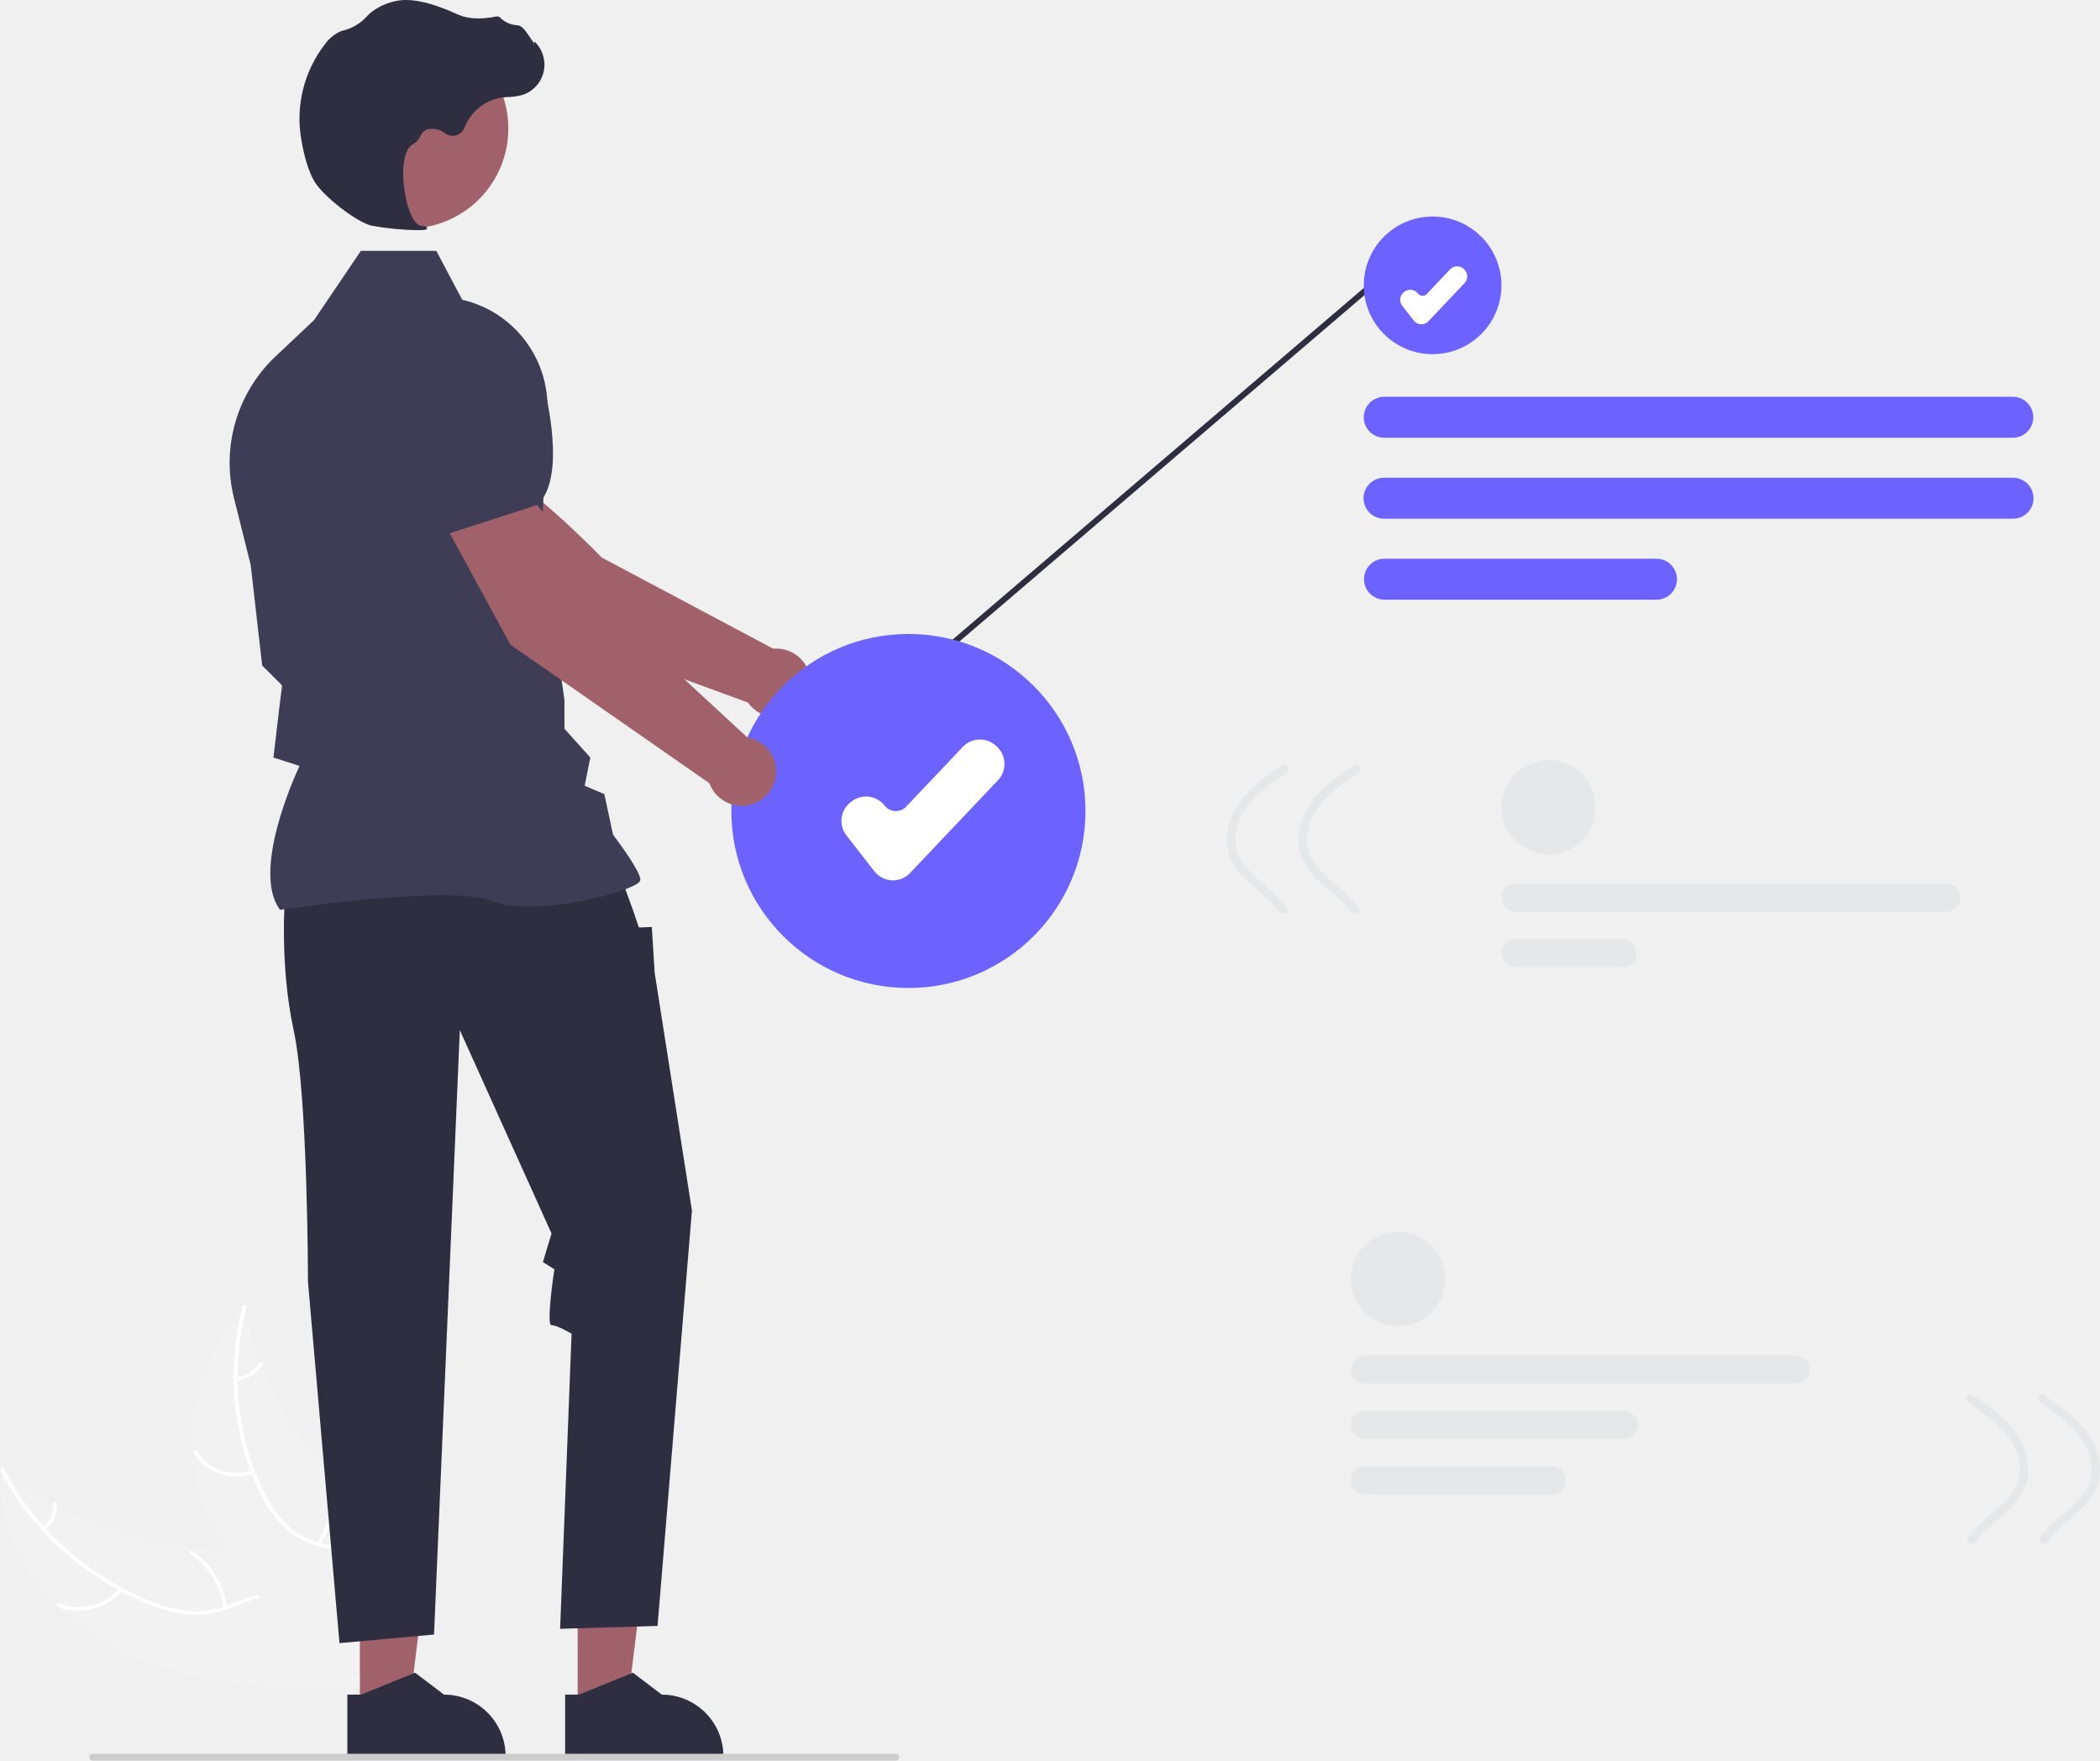
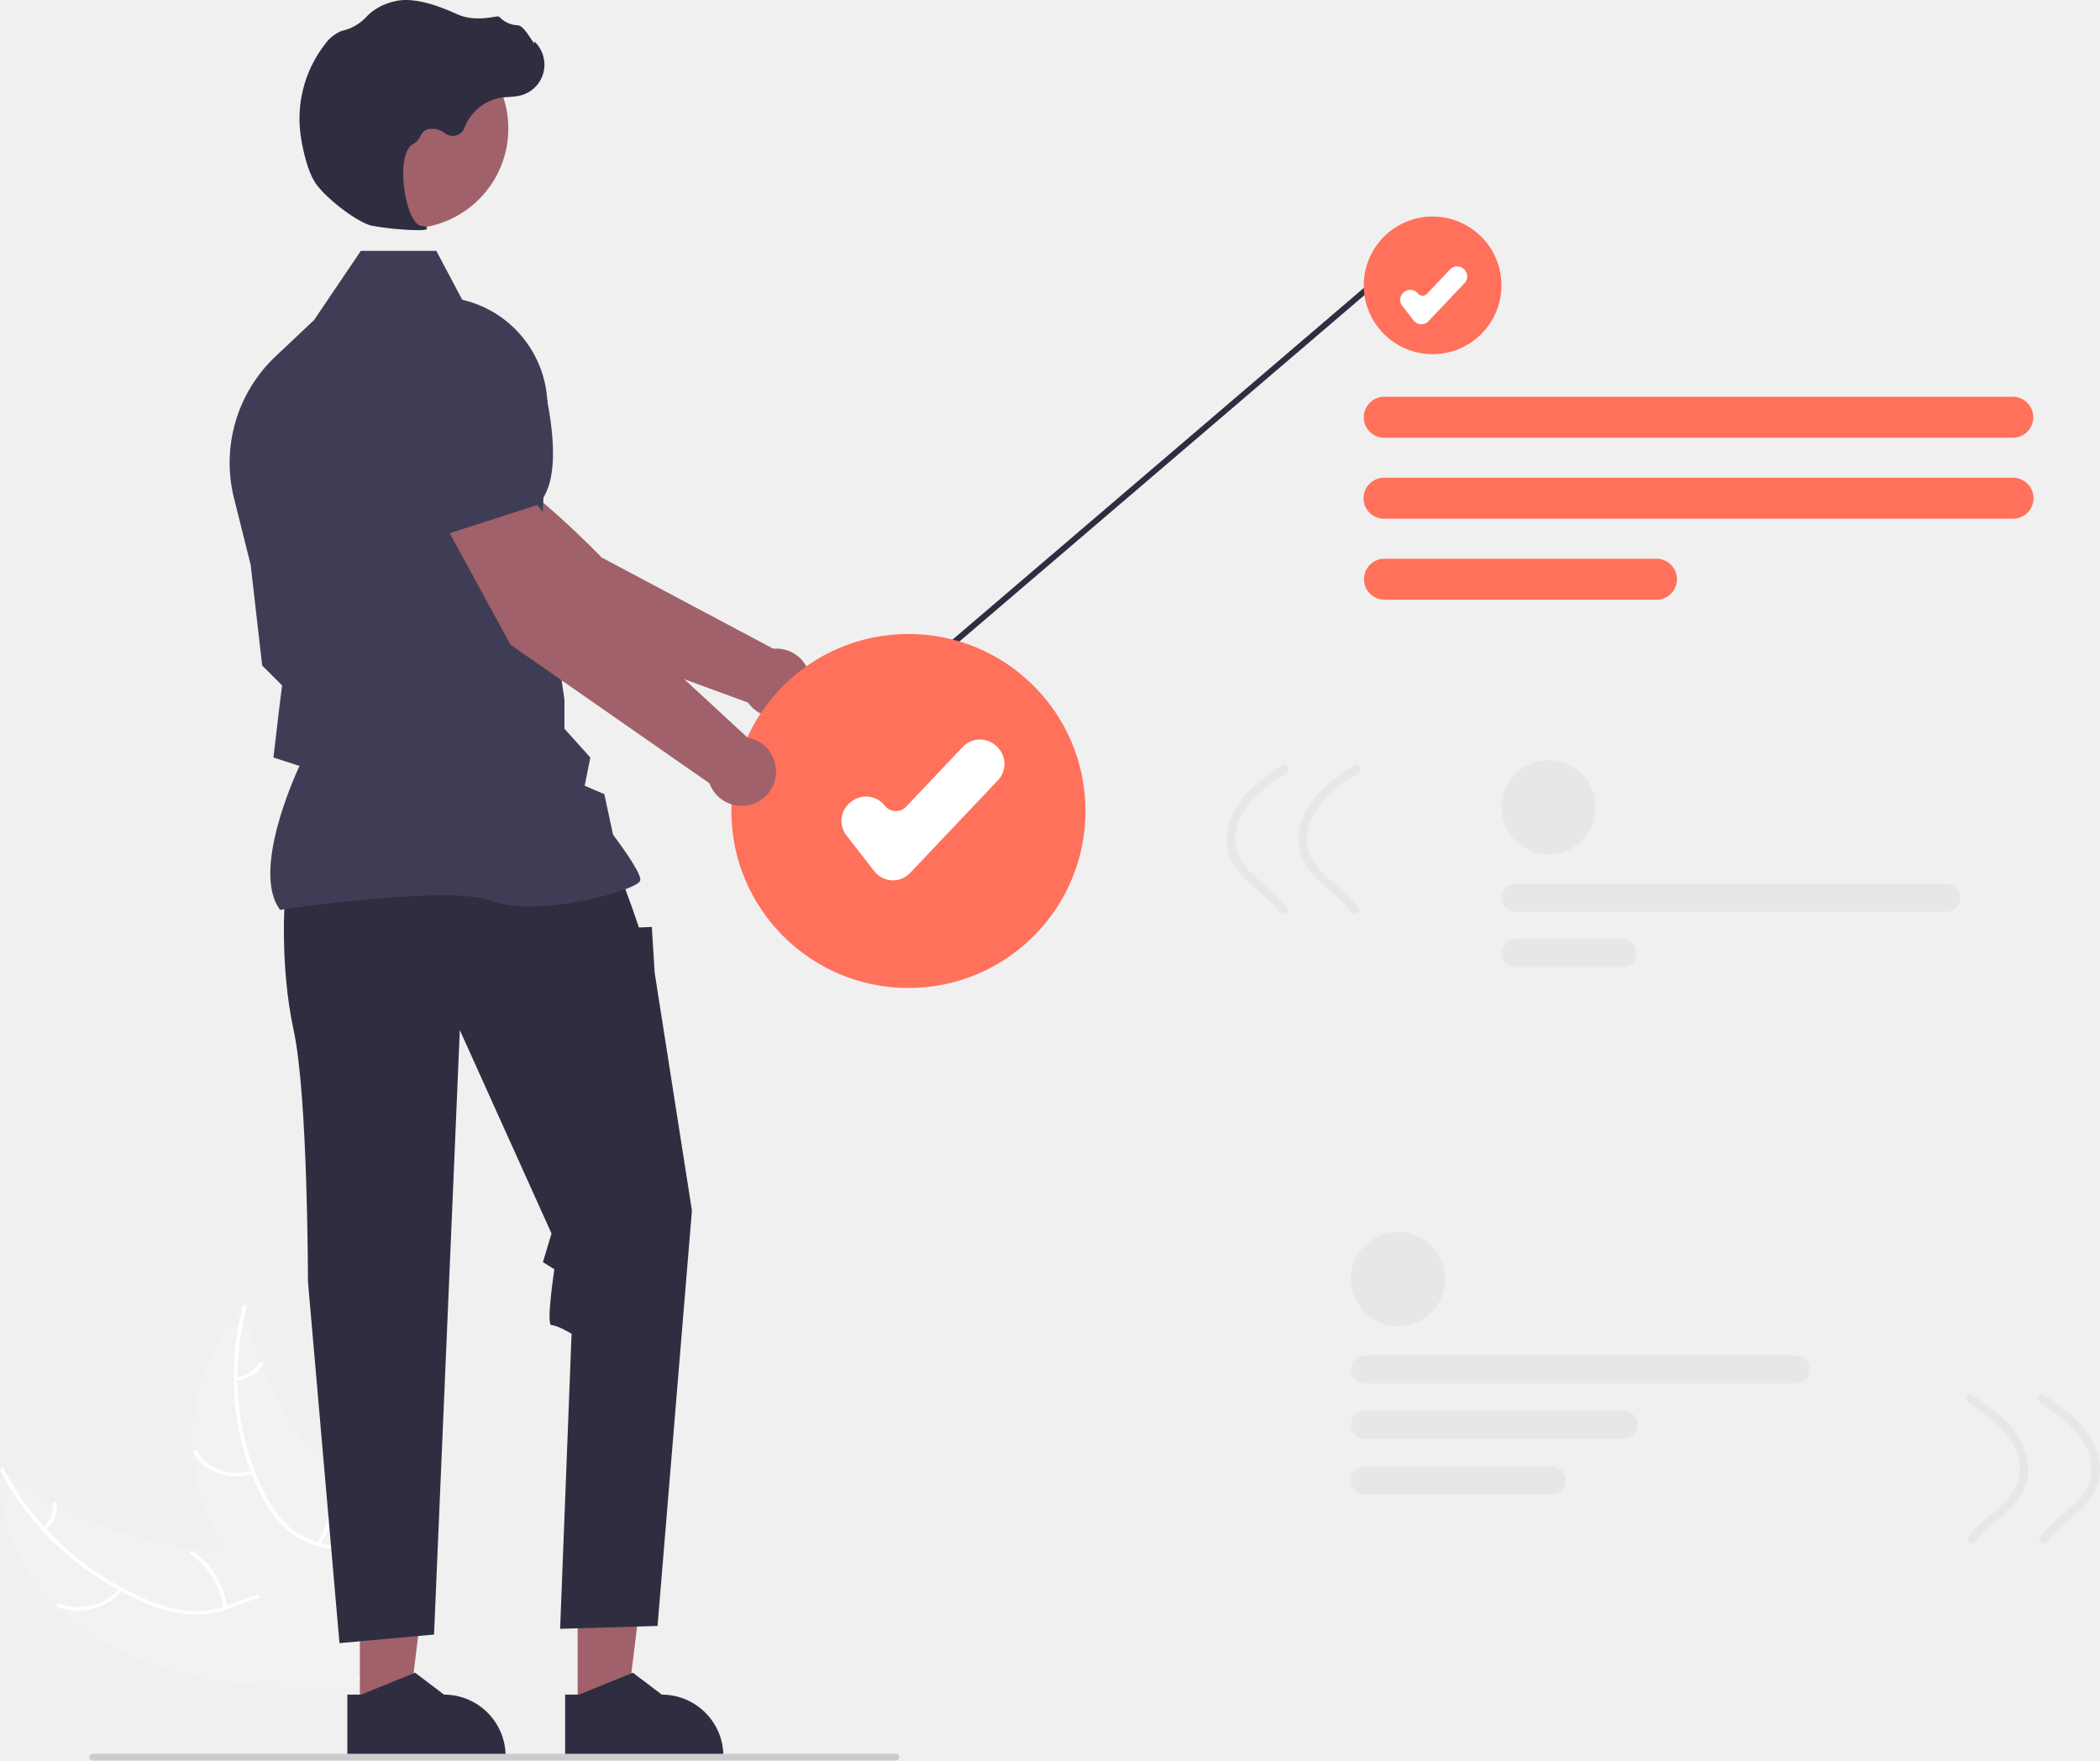
<svg xmlns="http://www.w3.org/2000/svg" id="e35ec5af-40a5-4c6a-8410-9f6c5f6dbe11" data-name="Layer 1" width="732.853" height="614.572" viewBox="0 0 732.853 614.572">
  <polygon points="322.091 232.107 486.005 91.904 486.765 93.962 323.429 233.671 322.091 232.107" fill="#2f2e41" />
-   <circle cx="499.947" cy="99.612" r="24.022" fill="#6c63ff" />
-   <path d="M935.449,295.669H716.111a7.153,7.153,0,1,1,0-14.307H935.449a7.153,7.153,0,1,1,0,14.307Z" transform="translate(-233.0327 -142.8634)" fill="#6c63ff" />
-   <path d="M935.449,323.936H716.111a7.154,7.154,0,1,1,0-14.307H935.449a7.154,7.154,0,1,1,0,14.307Z" transform="translate(-233.0327 -142.8634)" fill="#6c63ff" />
-   <path d="M811.188,352.202H716.111a7.154,7.154,0,0,1,0-14.307h95.078a7.154,7.154,0,0,1,0,14.307Z" transform="translate(-233.0327 -142.8634)" fill="#6c63ff" />
+   <circle cx="499.947" cy="99.612" r="24.022" fill="#ff715b" />
+   <path d="M935.449,295.669H716.111a7.153,7.153,0,1,1,0-14.307H935.449a7.153,7.153,0,1,1,0,14.307Z" transform="translate(-233.0327 -142.8634)" fill="#ff715b" />
+   <path d="M935.449,323.936H716.111a7.154,7.154,0,1,1,0-14.307H935.449a7.154,7.154,0,1,1,0,14.307Z" transform="translate(-233.0327 -142.8634)" fill="#ff715b" />
+   <path d="M811.188,352.202H716.111a7.154,7.154,0,0,1,0-14.307h95.078a7.154,7.154,0,0,1,0,14.307Z" transform="translate(-233.0327 -142.8634)" fill="#ff715b" />
  <circle cx="540.434" cy="281.8" r="16.465" fill="#e6e7e8" />
  <path d="M912.245,461.124H761.905a4.903,4.903,0,1,1,0-9.806H912.245a4.903,4.903,0,1,1,0,9.806Z" transform="translate(-233.0327 -142.8634)" fill="#e6e7e8" />
  <path d="M799.245,480.498H761.905a4.903,4.903,0,0,1,0-9.807h37.34a4.903,4.903,0,0,1,0,9.807Z" transform="translate(-233.0327 -142.8634)" fill="#e6e7e8" />
  <circle cx="487.883" cy="446.459" r="16.465" fill="#e6e7e8" />
  <path d="M859.694,625.782H709.354a4.903,4.903,0,1,1,0-9.806H859.694a4.903,4.903,0,1,1,0,9.806Z" transform="translate(-233.0327 -142.8634)" fill="#e6e7e8" />
  <path d="M799.694,645.157H709.354a4.903,4.903,0,1,1,0-9.807h90.34a4.903,4.903,0,1,1,0,9.807Z" transform="translate(-233.0327 -142.8634)" fill="#e6e7e8" />
  <path d="M774.522,664.531h-65.169a4.903,4.903,0,1,1,0-9.807h65.169a4.903,4.903,0,0,1,0,9.807Z" transform="translate(-233.0327 -142.8634)" fill="#e6e7e8" />
  <path d="M275.611,719.362c-25.714-12.185-44.867-36.7-41.88-63.642,23.069,18.68,54.477,29.112,86.9,28.862,12.629-.097,26.772-1.382,35.949,5.704,5.71,4.409,8.286,11.41,8.611,18.388.325,6.978-1.366,14.04-3.048,21.01l.511,1.652C332.463,733.259,301.325,731.547,275.611,719.362Z" transform="translate(-233.0327 -142.8634)" fill="#f2f2f2" />
  <path d="M234.364,655.653c9.945,19.406,27.188,35.58,48.617,45.047a51.442,51.442,0,0,0,14.829,4.357,33.524,33.524,0,0,0,15.424-2.016c4.657-1.671,9.248-3.848,14.187-4.509a18.158,18.158,0,0,1,13.721,3.699c4.564,3.549,7.286,8.461,9.753,13.36,2.739,5.44,5.484,11.137,10.847,14.844.65.449-.255,1.383-.904.935-9.332-6.45-10.678-18.114-18.093-25.926-3.46-3.645-8.262-6.288-14.027-5.863-5.041.372-9.776,2.612-14.479,4.34a35.977,35.977,0,0,1-15.046,2.469,48.263,48.263,0,0,1-15.009-3.816,103.579,103.579,0,0,1-28.399-17.67,96.835,96.835,0,0,1-22.696-28.811c-.344-.67.932-1.104,1.273-.438Z" transform="translate(-233.0327 -142.8634)" fill="#fff" />
  <path d="M275.803,697.966A20.135,20.135,0,0,1,253.165,703.72c-.748-.315-.137-1.412.612-1.096a18.641,18.641,0,0,0,21.049-5.39c.526-.64,1.499.096.977.732Z" transform="translate(-233.0327 -142.8634)" fill="#fff" />
  <path d="M310.973,704.158a27.076,27.076,0,0,0-11.645-18.878c-.648-.451.257-1.386.904-.935a28.152,28.152,0,0,1,12.07,19.67c.092.752-1.238.891-1.33.143Z" transform="translate(-233.0327 -142.8634)" fill="#fff" />
  <path d="M247.982,676.008a9.154,9.154,0,0,0,3.53-8.182c-.103-.75,1.228-.888,1.33-.143a10.249,10.249,0,0,1-3.883,9.058.761.761,0,0,1-.94.101.545.545,0,0,1-.036-.834Z" transform="translate(-233.0327 -142.8634)" fill="#fff" />
  <path d="M318.57,598.756c.079.465.159.931.248,1.4a101.686,101.686,0,0,0,5.021,18.29c.165.461.34.926.519,1.38a110.235,110.235,0,0,0,25.284,38.164,115.864,115.864,0,0,0,14.46,12.094c7.165,5.071,15.435,10.024,19.97,16.856a18.145,18.145,0,0,1,1.289,2.207l-20.43,41.335c-.098.077-.185.158-.283.235l-.734,1.678c-.284-.172-.574-.355-.858-.527-.165-.099-.326-.207-.491-.306-.109-.069-.217-.138-.32-.194-.036-.023-.072-.046-.099-.065-.103-.056-.191-.119-.284-.172q-2.436-1.534-4.853-3.105c-.01-.003-.01-.003-.016-.016-12.254-8.013-23.779-17.067-33.248-27.514-.285-.314-.58-.632-.855-.965A103.132,103.132,0,0,1,311.629,684.383a88.693,88.693,0,0,1-4.786-9.067,73.201,73.201,0,0,1-6.369-25.479c-1.154-17.643,4.08-35.886,17.091-50.009C317.898,599.467,318.227,599.114,318.57,598.756Z" transform="translate(-233.0327 -142.8634)" fill="#f2f2f2" />
  <path d="M319.093,599.038c-5.691,21.822-3.73,44.837,5.905,64.42a40.428,40.428,0,0,0,8.153,11.69,27.288,27.288,0,0,0,12.913,6.606c4.618,1.093,9.528,1.722,13.674,3.824a14.416,14.416,0,0,1,7.768,10.535c1.014,5.471-.272,11.105-1.742,16.591-1.632,6.091-3.433,12.402-1.927,18.439.182.731-1.128,1.036-1.31.306-2.62-10.502,4.267-21.121,4.004-31.745-.123-4.957-1.929-9.788-6.532-12.535-4.025-2.402-9.088-3.055-13.778-4.125a29.572,29.572,0,0,1-12.936-6.018,37.745,37.745,0,0,1-8.654-11.329,88.277,88.277,0,0,1-9.3-30.299,97.483,97.483,0,0,1,2.511-36.674c.197-.754,1.445-.434,1.25.315Z" transform="translate(-233.0327 -142.8634)" fill="#fff" />
  <path d="M321.475,657.269c-8.404,2.633-17.32-.517-20.844-7.324-.347-.671.853-1.271,1.2-.6,3.301,6.377,11.552,9.237,19.408,6.776.827-.259,1.057.89.235,1.148Z" transform="translate(-233.0327 -142.8634)" fill="#fff" />
  <path d="M343.615,681.482a28.747,28.747,0,0,0,4.061-22.291c-.18-.732,1.13-1.037,1.31-.306a29.922,29.922,0,0,1-4.279,23.192C344.267,682.764,343.177,682.165,343.615,681.482Z" transform="translate(-233.0327 -142.8634)" fill="#fff" />
  <path d="M315.51,623.645a11.295,11.295,0,0,0,8.181-5.037c.431-.691,1.52-.091,1.093.595a12.656,12.656,0,0,1-9.039,5.59c-.362.043-.699-.084-.773-.421a.658.658,0,0,1,.537-.727Z" transform="translate(-233.0327 -142.8634)" fill="#fff" />
  <path d="M379.842,322.062l34.771,36.922,80.932,29.666,9.725-18.067L442.991,337.466s-28.079-29.336-44.736-35.379Z" transform="translate(-233.0327 -142.8634)" fill="#a0616a" />
  <circle cx="270.912" cy="238.408" r="12" fill="#a0616a" />
  <path d="M406.824,304.139l-24.853,21.944-.117.03c-11.555,2.95-28.244-10.679-40.208-22.632a22.004,22.004,0,0,1-1.013-30.024h0a22.053,22.053,0,0,1,22.305-6.666l20.201,5.573Z" transform="translate(-233.0327 -142.8634)" fill="#3f3d56" />
  <polygon points="201.586 597.14 218.714 597.139 226.862 531.074 201.583 531.075 201.586 597.14" fill="#a0616a" />
  <path d="M430.249,734.411l4.821-0,18.822-7.654,10.088,7.653h.001a21.497,21.497,0,0,1,21.496,21.496v.699l-55.228.002Z" transform="translate(-233.0327 -142.8634)" fill="#2f2e41" />
  <polygon points="125.586 597.14 142.714 597.139 150.862 531.074 125.583 531.075 125.586 597.14" fill="#a0616a" />
  <path d="M354.249,734.411l4.821-0,18.822-7.654,10.088,7.653h.001a21.497,21.497,0,0,1,21.496,21.496v.699l-55.228.002Z" transform="translate(-233.0327 -142.8634)" fill="#2f2e41" />
  <path d="M332.501,455.437s-2,24,3,47,5,87.776,5,87.776l11,126.224,33-3,9-211,32,71-3,10,3.996,2.5s-2.996,19.5-.996,19.5,7,3,7,3l-4,103,34-1,12-145-13-83-1-16-4.5.185-2.291-6.685-4.209-11.5Z" transform="translate(-233.0327 -142.8634)" fill="#2f2e41" />
  <path d="M330.773,460.478l-.178-.25c-9.519-13.326,4.797-45.349,6.957-49.991l-9.094-2.951,2.048-17.408.97-7.761-6.951-6.951-.02-.173-4-35L314.689,316.747a51.037,51.037,0,0,1,14.486-49.46l13.443-12.675,16.338-24.174h26.347l9.034,17.063a38.401,38.401,0,0,1,29.712,39.207L422.001,331.46l8.015,55.721.005,10.084,9.02,10.024-1.97,9.848,6.865,2.942,3.031,14.145c1.254,1.655,9.534,12.695,9.534,15.713,0,.453-.334.891-1.052,1.377-5.643,3.821-36.83,11.61-50.633,6.087-14.703-5.879-73.15,2.94-73.739,3.03Z" transform="translate(-233.0327 -142.8634)" fill="#3f3d56" />
  <path d="M546.837,756.245a1.186,1.186,0,0,1-1.183,1.19H265.357a1.19,1.19,0,0,1,0-2.38h280.29a1.187,1.187,0,0,1,1.19,1.183Z" transform="translate(-233.0327 -142.8634)" fill="#ccc" />
  <circle cx="142.5" cy="44.877" r="34.893" fill="#a0616a" />
  <path d="M378.876,223.199a94.898,94.898,0,0,1-16.109-1.544c-5.263-1.212-16.874-10.191-20.039-15.495h0c-2.351-3.941-3.762-10.037-4.532-14.456a42.421,42.421,0,0,1,8.286-33.475,13.402,13.402,0,0,1,5.531-4.479c.196-.071.397-.133.6-.185a16.536,16.536,0,0,0,8.354-4.876,13.639,13.639,0,0,1,1.403-1.372,20.369,20.369,0,0,1,8.605-4.046c5.085-1.221,12.359.309,21.619,4.552,4.652,2.132,9.816,1.537,13.796.781a1.296,1.296,0,0,1,1.208.449,9.145,9.145,0,0,0,6.149,2.637c1.413.099,2.847,2.096,4.575,4.696.392.59.85,1.279,1.182,1.7l.066-.79.777.903a11.097,11.097,0,0,1-5.475,17.944,21.641,21.641,0,0,1-4.369.581c-.893.057-1.816.116-2.703.247a16.731,16.731,0,0,0-12.709,10.533,4.376,4.376,0,0,1-6.657,1.953,7.229,7.229,0,0,0-6.554-1.369,4.799,4.799,0,0,0-2.183,2.351,6.254,6.254,0,0,1-2.444,2.707c-3.633,1.756-4.091,9.938-2.98,16.797,1.071,6.612,3.402,11.435,5.667,11.729,1.744.226,1.941.355,2.06.668l.106.28-.203.254C381.708,223.099,380.553,223.199,378.876,223.199Z" transform="translate(-233.0327 -142.8634)" fill="#2f2e41" />
-   <circle cx="317.016" cy="283.09" r="61.789" fill="#6c63ff" />
+   <circle cx="317.016" cy="283.09" r="61.789" fill="#ff715b" />
  <path d="M544.654,450.171c-.133,0-.268-.003-.404-.01a8.23,8.23,0,0,1-6.099-3.17l-9.739-12.52a8.245,8.245,0,0,1,1.444-11.558l.349-.272a8.25,8.25,0,0,1,11.562,1.442,4.94,4.94,0,0,0,3.662,1.903,4.846,4.846,0,0,0,3.831-1.537l19.773-20.872a8.247,8.247,0,0,1,11.643-.315l.322.304a8.246,8.246,0,0,1,.317,11.645l-30.683,32.387A8.223,8.223,0,0,1,544.654,450.171Z" transform="translate(-233.0327 -142.8634)" fill="#fff" />
  <path d="M386.912,323.345l24.239,44.55L481.879,417.167l14-15-51.811-47.866S424.372,318.789,409.799,308.709Z" transform="translate(-233.0327 -142.8634)" fill="#a0616a" />
  <circle cx="258.846" cy="269.303" r="12" fill="#a0616a" />
  <path d="M389.094,329.284l-15.243-36.583,5.513-20.217A22.055,22.055,0,0,1,396.479,256.702h0a22.003,22.003,0,0,1,25.305,16.19c4.175,16.39,7.381,37.696-1.051,46.128l-.085.085Z" transform="translate(-233.0327 -142.8634)" fill="#3f3d56" />
  <path d="M729.058,256.059c-.055,0-.11-.001-.166-.004a3.386,3.386,0,0,1-2.509-1.304L722.377,249.6a3.392,3.392,0,0,1,.594-4.755l.144-.112a3.394,3.394,0,0,1,4.756.593,2.032,2.032,0,0,0,1.507.783,1.994,1.994,0,0,0,1.576-.632l8.134-8.587a3.393,3.393,0,0,1,4.79-.13l.132.125a3.392,3.392,0,0,1,.13,4.791l-12.623,13.324A3.383,3.383,0,0,1,729.058,256.059Z" transform="translate(-233.0327 -142.8634)" fill="#fff" />
  <path d="M919.996,632.475c7.149,4.853,15.096,10.313,17.4,19.171a14.569,14.569,0,0,1-1.484,11.335c-1.835,3.058-4.568,5.461-7.234,7.776-3.167,2.751-6.36,5.454-8.817,8.888-1.125,1.573,1.475,3.072,2.59,1.514,4.556-6.367,12.127-9.974,16.137-16.806,4.742-8.081,1.577-17.664-4.299-24.206-3.667-4.082-8.266-7.2-12.778-10.263-1.602-1.087-3.104,1.511-1.514,2.59Z" transform="translate(-233.0327 -142.8634)" fill="#e6e7e8" />
  <path d="M944.996,632.475c7.149,4.853,15.096,10.313,17.4,19.171a14.569,14.569,0,0,1-1.484,11.335c-1.835,3.058-4.568,5.461-7.234,7.776-3.167,2.751-6.36,5.454-8.817,8.888-1.125,1.573,1.475,3.072,2.59,1.514,4.556-6.367,12.127-9.974,16.136-16.806,4.742-8.081,1.578-17.664-4.299-24.206-3.667-4.082-8.266-7.2-12.778-10.263-1.602-1.087-3.104,1.511-1.514,2.59Z" transform="translate(-233.0327 -142.8634)" fill="#e6e7e8" />
  <path d="M707.026,412.629c1.59-1.079.087-3.678-1.514-2.59-4.512,3.063-9.111,6.18-12.778,10.263-5.877,6.542-9.041,16.125-4.299,24.206,4.01,6.833,11.581,10.439,16.137,16.806,1.115,1.558,3.716.059,2.59-1.514-2.457-3.434-5.65-6.138-8.817-8.888-2.666-2.315-5.4-4.718-7.234-7.776a14.569,14.569,0,0,1-1.484-11.335c2.304-8.858,10.251-14.318,17.4-19.171Z" transform="translate(-233.0327 -142.8634)" fill="#e6e7e8" />
  <path d="M682.026,412.629c1.59-1.079.087-3.678-1.514-2.59-4.512,3.063-9.111,6.18-12.778,10.263-5.877,6.542-9.041,16.125-4.299,24.206,4.01,6.833,11.581,10.439,16.136,16.806,1.115,1.558,3.716.059,2.59-1.514-2.457-3.434-5.65-6.138-8.817-8.888-2.666-2.315-5.399-4.718-7.234-7.776a14.569,14.569,0,0,1-1.484-11.335c2.304-8.858,10.251-14.318,17.4-19.171Z" transform="translate(-233.0327 -142.8634)" fill="#e6e7e8" />
</svg>
